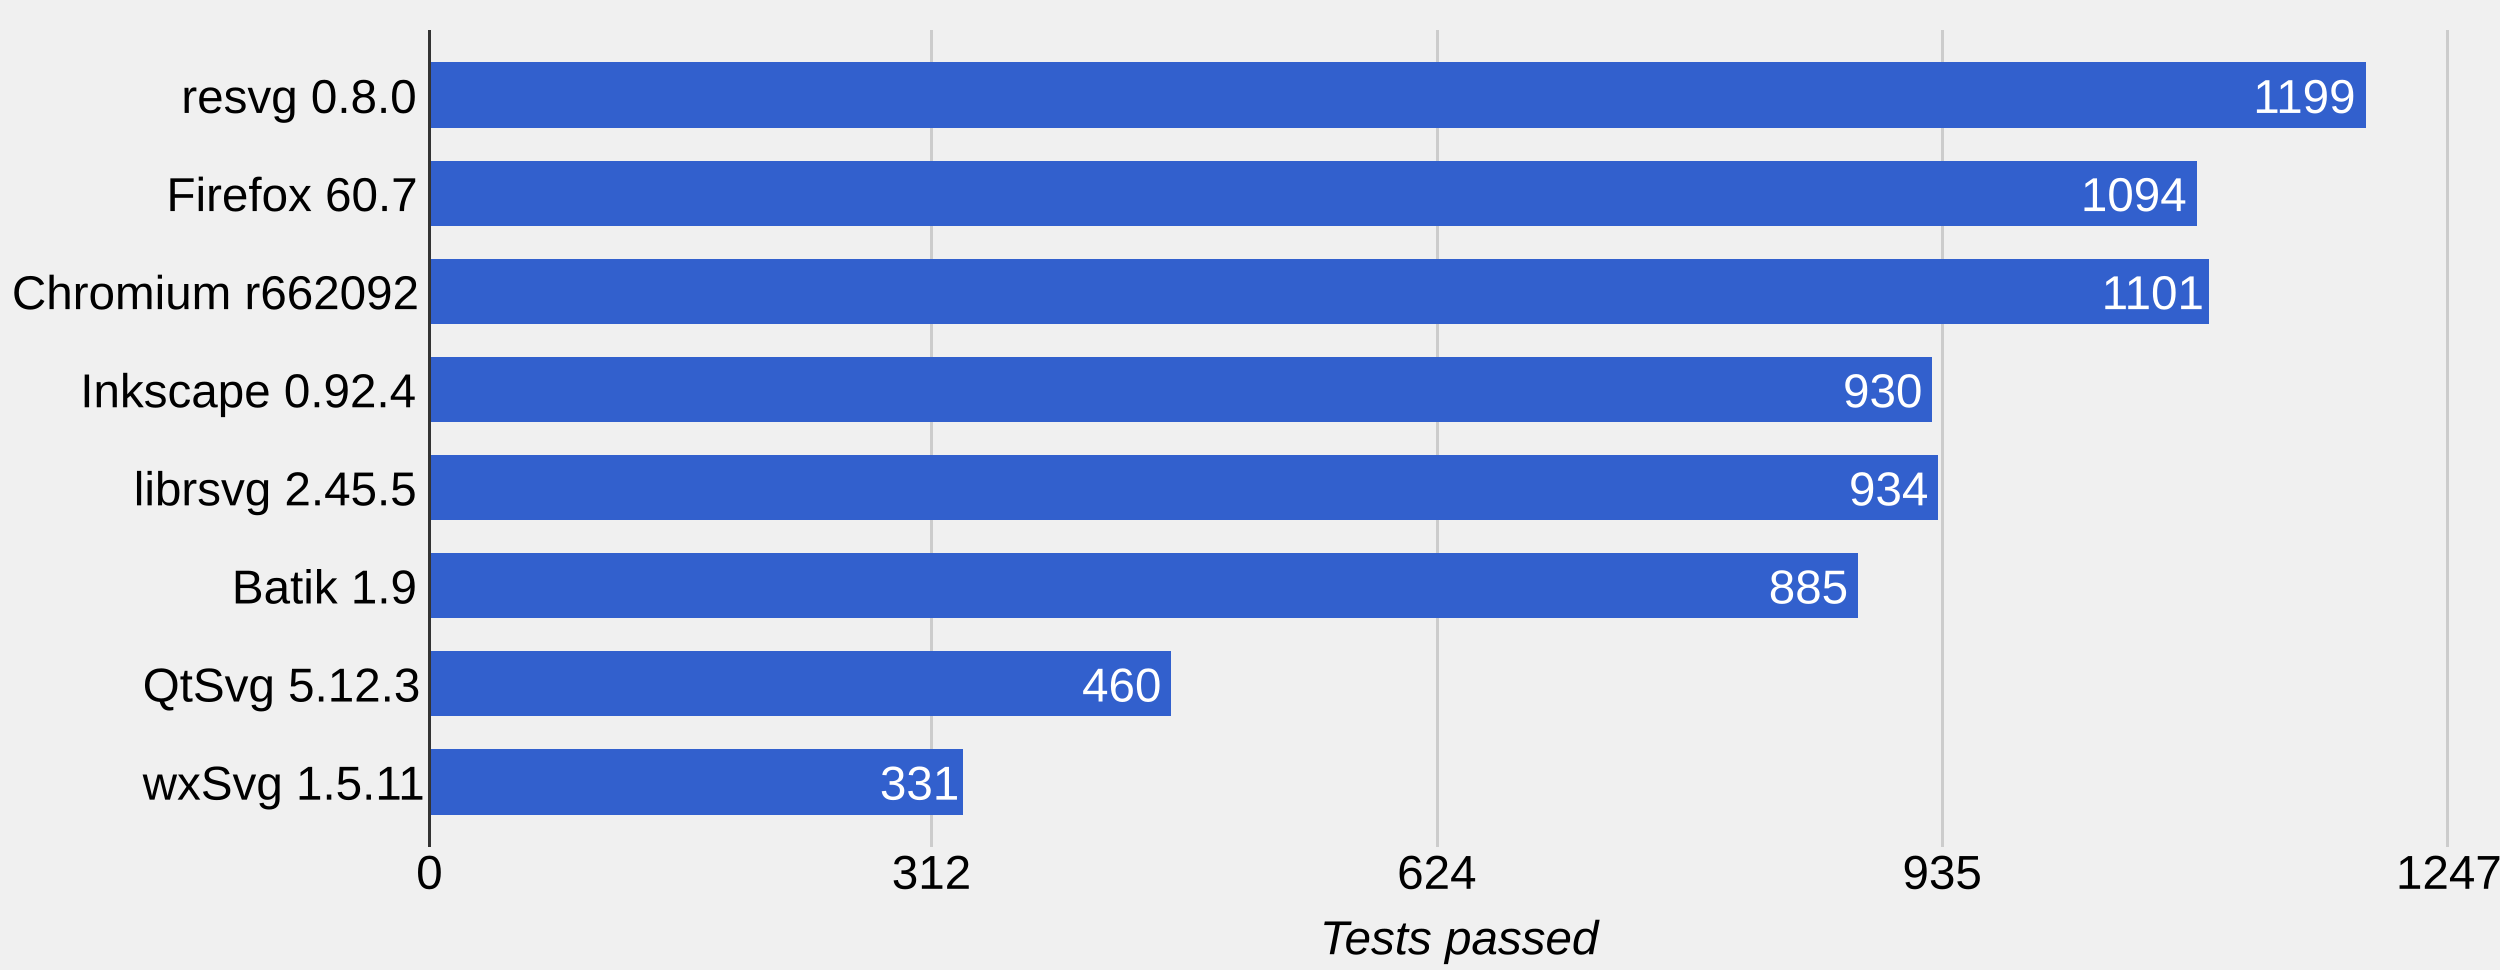
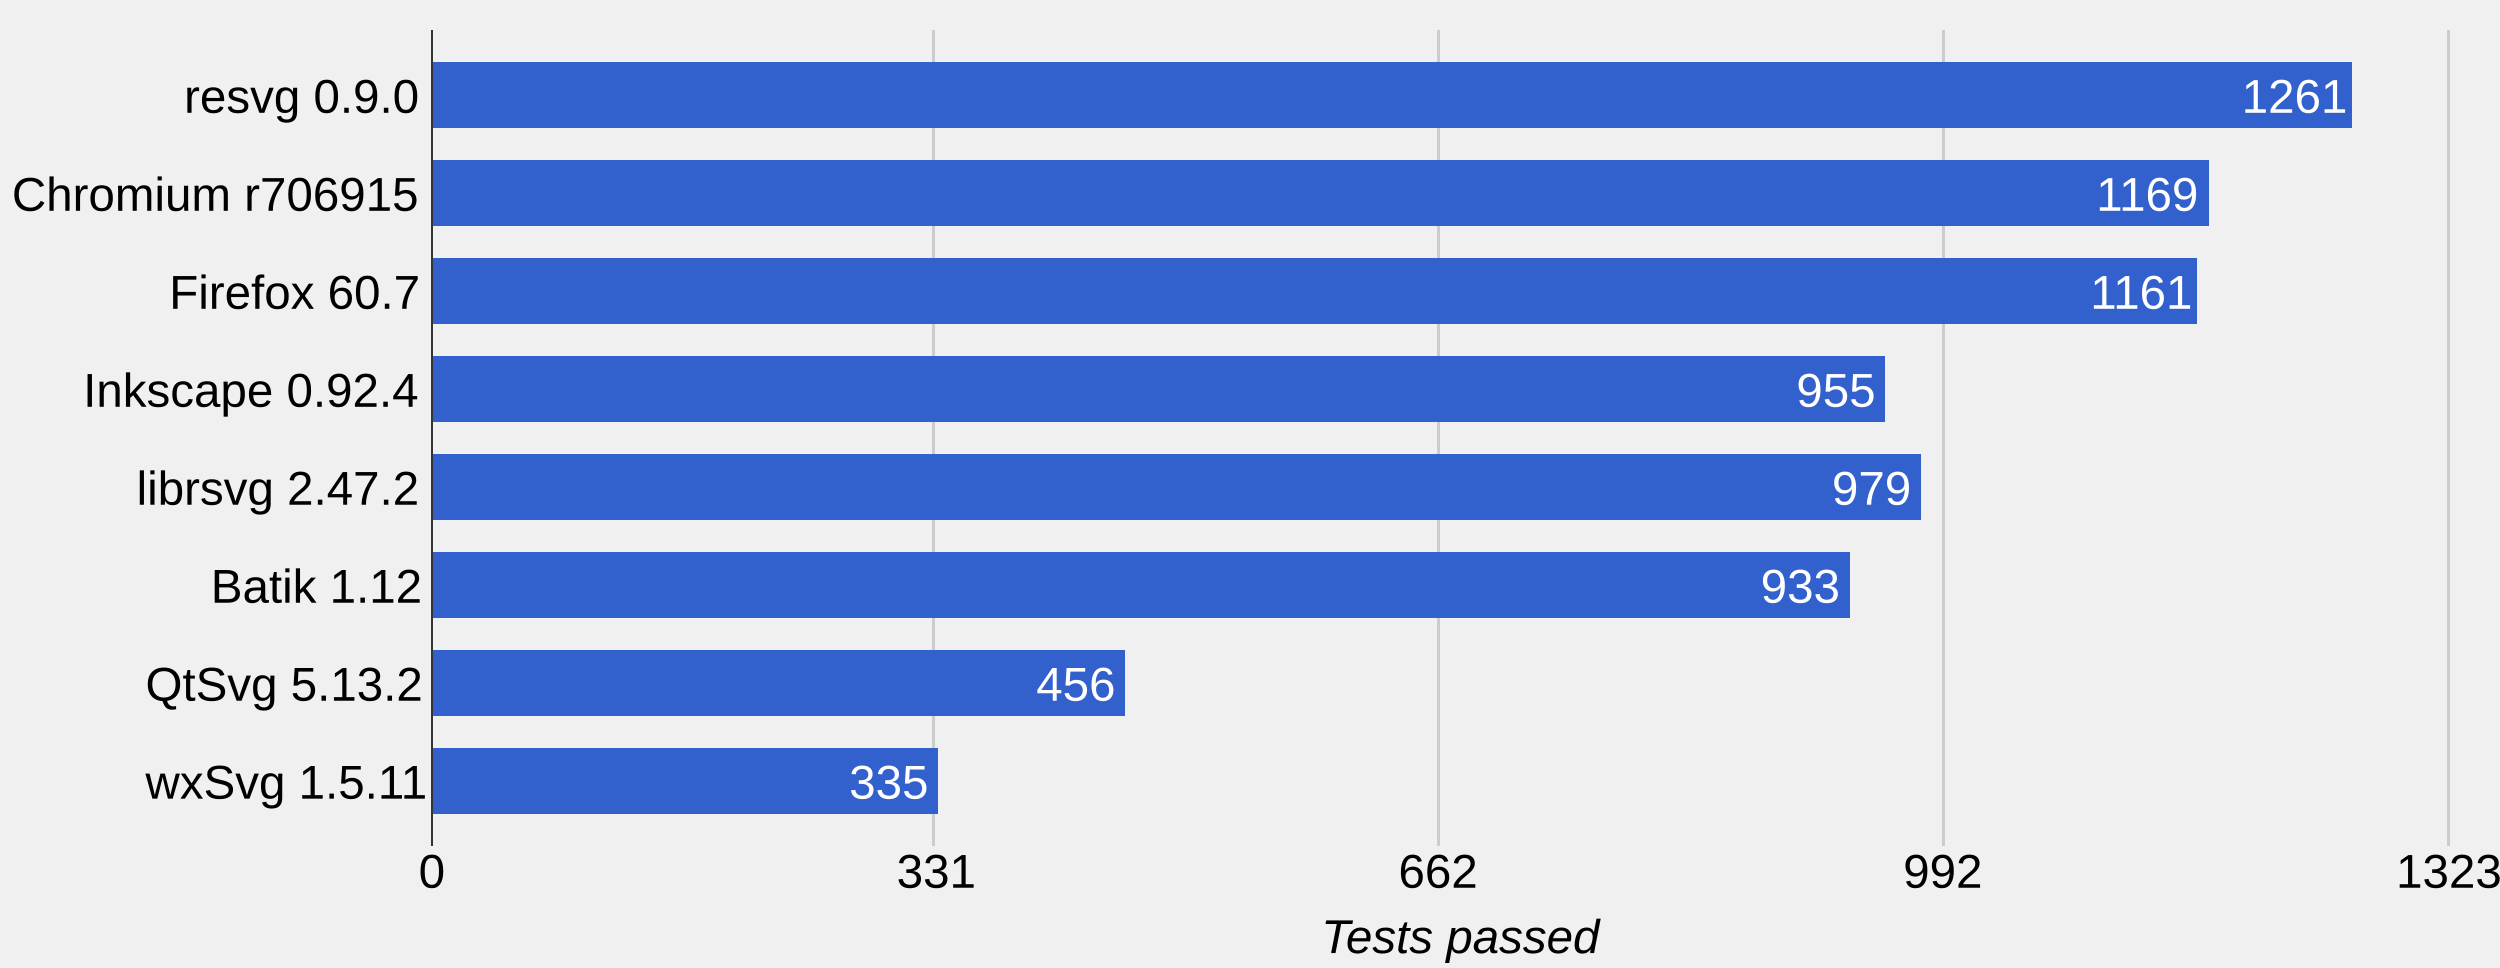
- <svg xmlns="http://www.w3.org/2000/svg" height="326" shape-rendering="crispEdges" width="841">
-   <text font-family="Arial" font-size="16" x="61" y="38">resvg 0.8.0</text>
-   <text font-family="Arial" font-size="16" x="56" y="71">Firefox 60.7</text>
-   <text font-family="Arial" font-size="16" x="4" y="104">Chromium r662092</text>
-   <text font-family="Arial" font-size="16" x="27" y="137">Inkscape 0.92.4</text>
-   <text font-family="Arial" font-size="16" x="45" y="170">librsvg 2.45.5</text>
-   <text font-family="Arial" font-size="16" x="78" y="203">Batik 1.9</text>
-   <text font-family="Arial" font-size="16" x="48" y="236">QtSvg 5.12.3</text>
-   <text font-family="Arial" font-size="16" x="48" y="269">wxSvg 1.5.11</text>
-   <rect fill="#ccc" height="275" width="1" x="144" y="10" />
-   <text fill="#000" font-family="Arial" font-size="16" x="140" y="299">0</text>
-   <rect fill="#ccc" height="275" width="1" x="313" y="10" />
-   <text fill="#000" font-family="Arial" font-size="16" x="300" y="299">312</text>
-   <rect fill="#ccc" height="275" width="1" x="483" y="10" />
-   <text fill="#000" font-family="Arial" font-size="16" x="470" y="299">624</text>
-   <rect fill="#ccc" height="275" width="1" x="653" y="10" />
-   <text fill="#000" font-family="Arial" font-size="16" x="640" y="299">935</text>
-   <rect fill="#ccc" height="275" width="1" x="823" y="10" />
-   <text fill="#000" font-family="Arial" font-size="16" x="806" y="299">1247</text>
-   <rect fill="#3260cd" height="22" width="652" x="144" y="21" />
-   <text fill="#fff" font-family="Arial" font-size="16" x="758" y="38">1199</text>
-   <rect fill="#3260cd" height="22" width="595" x="144" y="54" />
-   <text fill="#fff" font-family="Arial" font-size="16" x="700" y="71">1094</text>
-   <rect fill="#3260cd" height="22" width="599" x="144" y="87" />
-   <text fill="#fff" font-family="Arial" font-size="16" x="707" y="104">1101</text>
-   <rect fill="#3260cd" height="22" width="506" x="144" y="120" />
-   <text fill="#fff" font-family="Arial" font-size="16" x="620" y="137">930</text>
-   <rect fill="#3260cd" height="22" width="508" x="144" y="153" />
-   <text fill="#fff" font-family="Arial" font-size="16" x="622" y="170">934</text>
-   <rect fill="#3260cd" height="22" width="481" x="144" y="186" />
-   <text fill="#fff" font-family="Arial" font-size="16" x="595" y="203">885</text>
-   <rect fill="#3260cd" height="22" width="250" x="144" y="219" />
-   <text fill="#fff" font-family="Arial" font-size="16" x="364" y="236">460</text>
-   <rect fill="#3260cd" height="22" width="180" x="144" y="252" />
-   <text fill="#fff" font-family="Arial" font-size="16" x="296" y="269">331</text>
-   <rect fill="#333" height="275" width="1" x="144" y="10" />
-   <text font-family="Arial" font-size="16" font-style="italic" x="444" y="321">Tests passed</text>
+ <svg xmlns="http://www.w3.org/2000/svg" height="326" shape-rendering="crispEdges" width="842">
+   <text font-family="Arial" font-size="16" x="62" y="38">resvg 0.9.0</text>
+   <text font-family="Arial" font-size="16" x="4" y="71">Chromium r706915</text>
+   <text font-family="Arial" font-size="16" x="57" y="104">Firefox 60.7</text>
+   <text font-family="Arial" font-size="16" x="28" y="137">Inkscape 0.92.4</text>
+   <text font-family="Arial" font-size="16" x="46" y="170">librsvg 2.47.2</text>
+   <text font-family="Arial" font-size="16" x="71" y="203">Batik 1.12</text>
+   <text font-family="Arial" font-size="16" x="49" y="236">QtSvg 5.13.2</text>
+   <text font-family="Arial" font-size="16" x="49" y="269">wxSvg 1.5.11</text>
+   <rect fill="#ccc" height="275" width="1" x="145" y="10" />
+   <text fill="#000" font-family="Arial" font-size="16" x="141" y="299">0</text>
+   <rect fill="#ccc" height="275" width="1" x="314" y="10" />
+   <text fill="#000" font-family="Arial" font-size="16" x="302" y="299">331</text>
+   <rect fill="#ccc" height="275" width="1" x="484" y="10" />
+   <text fill="#000" font-family="Arial" font-size="16" x="471" y="299">662</text>
+   <rect fill="#ccc" height="275" width="1" x="654" y="10" />
+   <text fill="#000" font-family="Arial" font-size="16" x="641" y="299">992</text>
+   <rect fill="#ccc" height="275" width="1" x="824" y="10" />
+   <text fill="#000" font-family="Arial" font-size="16" x="807" y="299">1323</text>
+   <rect fill="#3260cd" height="22" width="647" x="145" y="21" />
+   <text fill="#fff" font-family="Arial" font-size="16" x="755" y="38">1261</text>
+   <rect fill="#3260cd" height="22" width="599" x="145" y="54" />
+   <text fill="#fff" font-family="Arial" font-size="16" x="706" y="71">1169</text>
+   <rect fill="#3260cd" height="22" width="595" x="145" y="87" />
+   <text fill="#fff" font-family="Arial" font-size="16" x="704" y="104">1161</text>
+   <rect fill="#3260cd" height="22" width="490" x="145" y="120" />
+   <text fill="#fff" font-family="Arial" font-size="16" x="605" y="137">955</text>
+   <rect fill="#3260cd" height="22" width="502" x="145" y="153" />
+   <text fill="#fff" font-family="Arial" font-size="16" x="617" y="170">979</text>
+   <rect fill="#3260cd" height="22" width="478" x="145" y="186" />
+   <text fill="#fff" font-family="Arial" font-size="16" x="593" y="203">933</text>
+   <rect fill="#3260cd" height="22" width="234" x="145" y="219" />
+   <text fill="#fff" font-family="Arial" font-size="16" x="349" y="236">456</text>
+   <rect fill="#3260cd" height="22" width="171" x="145" y="252" />
+   <text fill="#fff" font-family="Arial" font-size="16" x="286" y="269">335</text>
+   <rect fill="#333" height="275" width="1" x="145" y="10" />
+   <text font-family="Arial" font-size="16" font-style="italic" x="445" y="321">Tests passed</text>
</svg>
